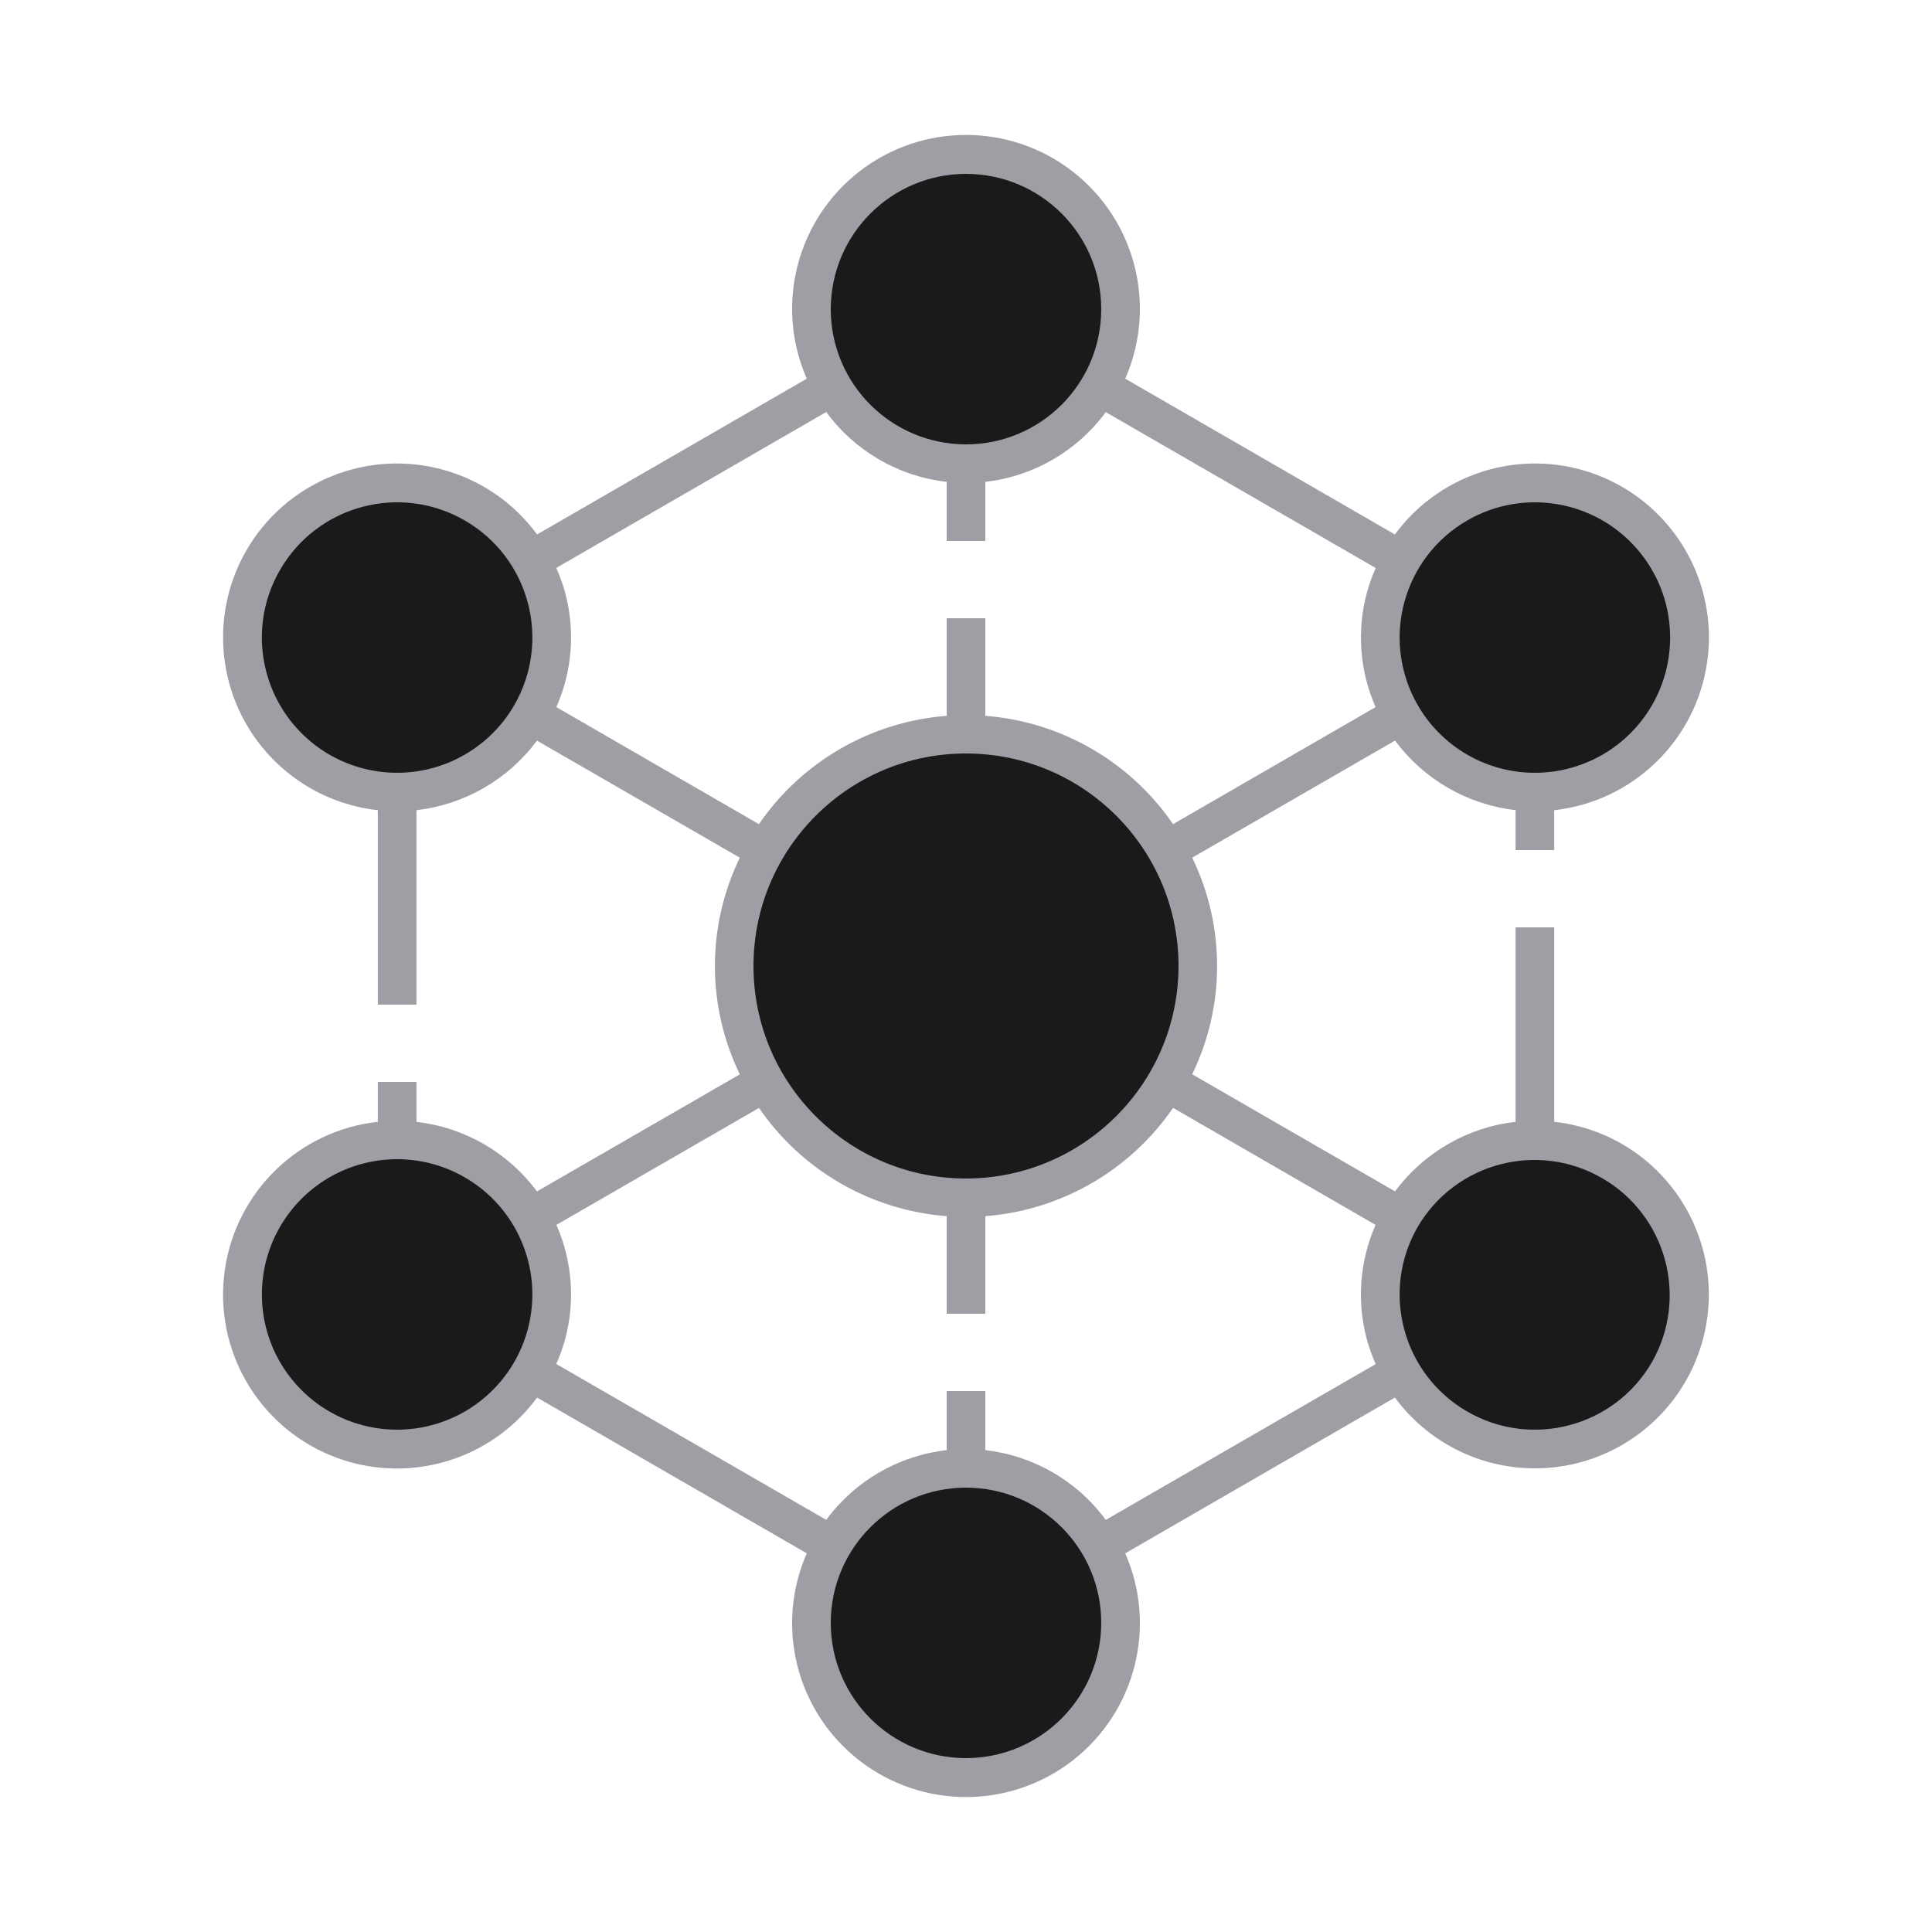
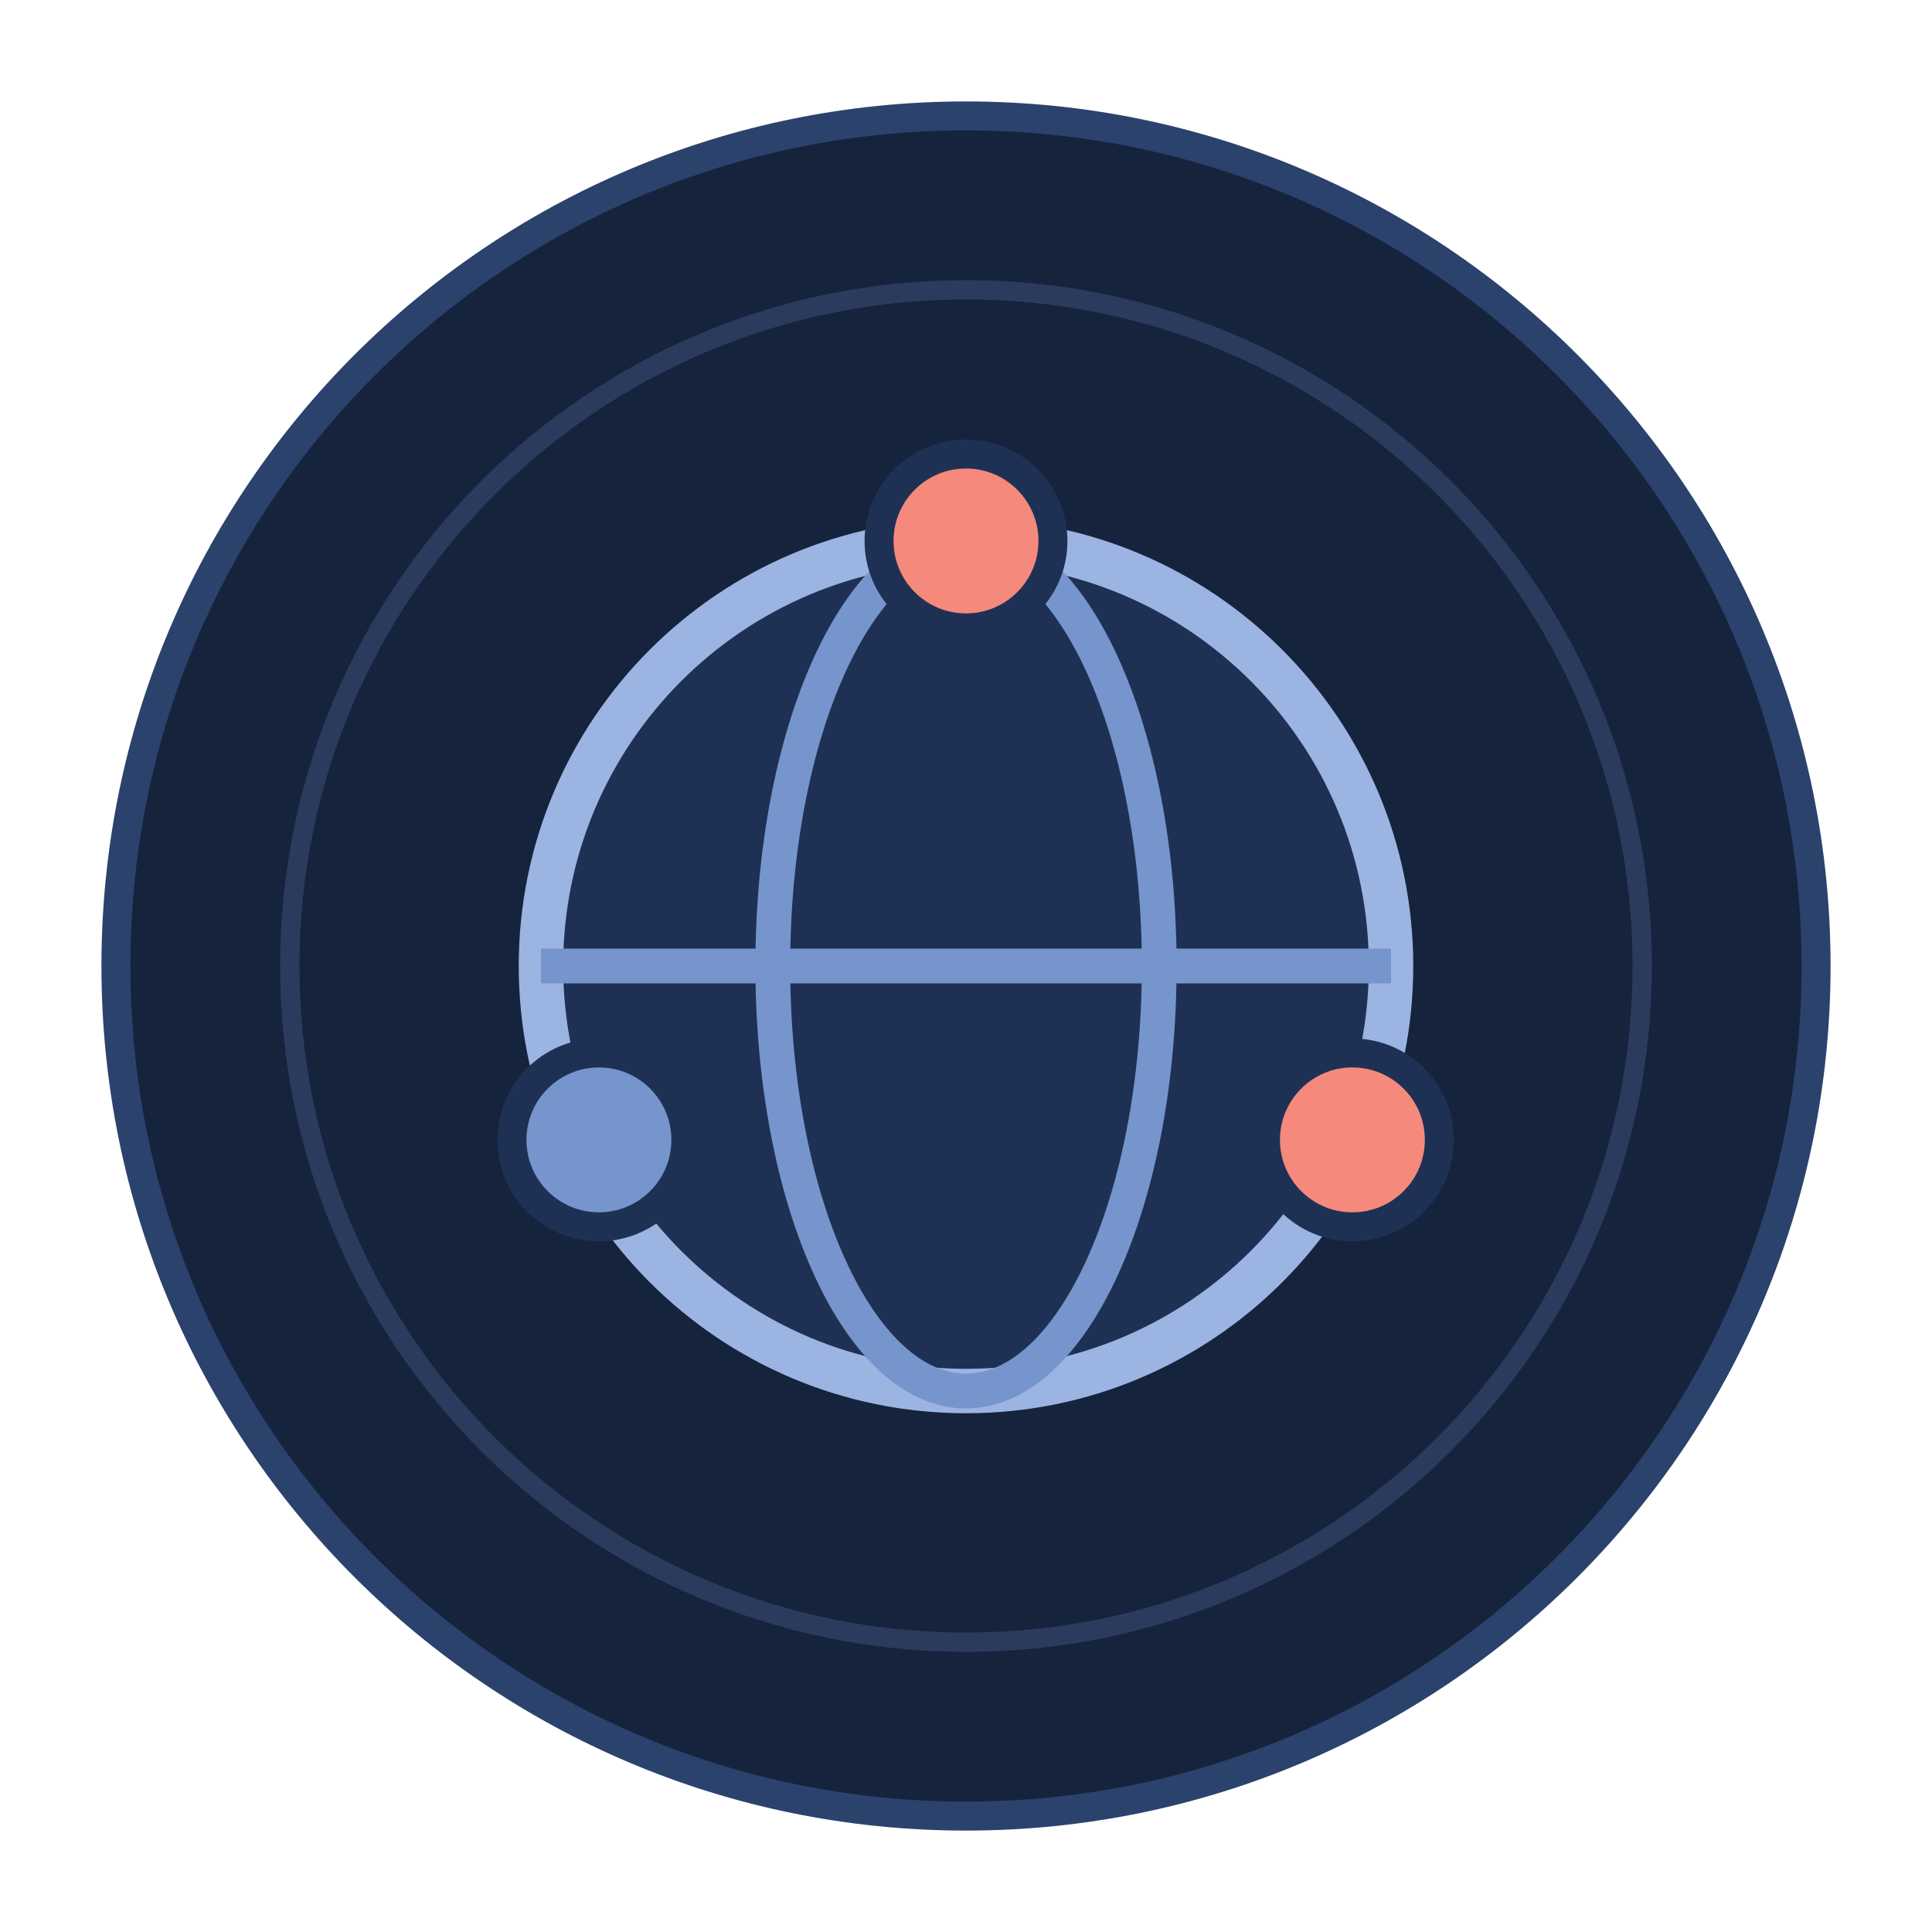
- <svg xmlns="http://www.w3.org/2000/svg" width="100" height="100" viewBox="0 0 100 100" version="1.1" id="svg18">
-   <defs id="defs4">
-     <style type="text/css" id="style2">
-             .cls-1{fill:#413d4a}.cls-2{fill:#a09ea5}.cls-3{fill:none}
-         </style>
-   </defs>
-   <g id="ic_empty_dark_peers">
-     <g id="Group_9049" data-name="Group 9049">
-       <g id="Group_9048" data-name="Group 9048">
-         <circle id="Ellipse_633" cx="12" cy="12" r="12" class="cls-1" data-name="Ellipse 633" transform="translate(38 38)" style="fill:#1a1a1a" />
-         <circle id="Ellipse_634" cx="8" cy="8" r="8" class="cls-1" data-name="Ellipse 634" transform="translate(42 8)" style="fill:#1a1a1a" />
-         <circle id="Ellipse_635" cx="8" cy="8" r="8" class="cls-1" data-name="Ellipse 635" transform="translate(42 76)" style="fill:#1a1a1a" />
-         <circle id="Ellipse_636" cx="8" cy="8" r="8" class="cls-1" data-name="Ellipse 636" transform="translate(12.555 25)" style="fill:#1a1a1a" />
-         <circle id="Ellipse_637" cx="8" cy="8" r="8" class="cls-1" data-name="Ellipse 637" transform="translate(71.445 59)" style="fill:#1a1a1a" />
-         <circle id="Ellipse_638" cx="8" cy="8" r="8" class="cls-1" data-name="Ellipse 638" transform="translate(12.555 59)" style="fill:#1a1a1a" />
-         <circle id="Ellipse_639" cx="8" cy="8" r="8" class="cls-1" data-name="Ellipse 639" transform="translate(71.445 25)" style="fill:#1a1a1a" />
-       </g>
-       <path id="Path_18999" d="M83.945 59.206a8.983 8.983 0 0 0-3.5-1.141V48h-2v10.066a9.028 9.028 0 0 0-6.237 3.6l-10.5-6.061a12.835 12.835 0 0 0 0-11.212l10.5-6.061a9.028 9.028 0 0 0 6.236 3.6V44h2v-2.064A9 9 0 1 0 72.2 27.663L58.242 19.6a9 9 0 1 0-16.484 0L27.8 27.663a9 9 0 1 0-8.244 14.273V52h2V41.934a9.032 9.032 0 0 0 6.237-3.6l10.5 6.06a12.839 12.839 0 0 0 0 11.214l-10.5 6.06a9.028 9.028 0 0 0-6.237-3.6V56h-2v2.065A9 9 0 1 0 27.8 72.337L41.758 80.4a9 9 0 1 0 16.484 0L72.2 72.337a9 9 0 1 0 11.745-13.131zM50 61a11 11 0 1 1 11-11 11.013 11.013 0 0 1-11 11zm25.945-34.062a7 7 0 1 1-3.261 4.25 6.986 6.986 0 0 1 3.261-4.25zM50 9a7 7 0 1 1-7 7 7.008 7.008 0 0 1 7-7zM26.617 36.5a7 7 0 0 1-12.823-1.688 6.953 6.953 0 0 1 .7-5.312 7 7 0 0 1 9.562-2.562 7 7 0 0 1 2.561 9.562zm2.181.1a8.935 8.935 0 0 0 .451-5.934 9.138 9.138 0 0 0-.456-1.271l13.973-8.068A8.992 8.992 0 0 0 49 24.941V28h2v-3.059a8.992 8.992 0 0 0 6.234-3.61L71.207 29.4a9.2 9.2 0 0 0-.456 1.272A8.935 8.935 0 0 0 71.2 36.6l-10.482 6.057A13 13 0 0 0 51 37.051V32h-2v5.051a13 13 0 0 0-9.718 5.606zm-4.743 36.462a7 7 0 1 1 3.261-4.25 6.99 6.99 0 0 1-3.261 4.25zM50 91a7 7 0 1 1 7-7 7.008 7.008 0 0 1-7 7zm7.234-12.331A8.992 8.992 0 0 0 51 75.059V72h-2v3.059a8.994 8.994 0 0 0-6.234 3.609L28.793 70.6a9.151 9.151 0 0 0 .456-1.272A8.932 8.932 0 0 0 28.8 63.4l10.485-6.053A13 13 0 0 0 49 62.949V68h2v-5.051a13 13 0 0 0 9.718-5.606L71.2 63.4a8.932 8.932 0 0 0-.451 5.933 9.151 9.151 0 0 0 .456 1.272zM85.507 70.5a7 7 0 0 1-9.562 2.562 7 7 0 0 1-2.562-9.562 7 7 0 0 1 12.124 7z" class="cls-2" data-name="Path 18999" />
-     </g>
-     <path id="Rectangle_4705" d="M0 0h100v100H0z" class="cls-3" data-name="Rectangle 4705" />
-   </g>
+ <svg xmlns="http://www.w3.org/2000/svg" width="100" height="100" viewBox="0 0 100 100">
+   <circle cx="50" cy="50" r="44" fill="#16233D" stroke="#2B426D" stroke-width="1.5" />
+   <circle cx="50" cy="50" r="35" fill="none" stroke="#7695CD" stroke-width="1" stroke-opacity="0.22" />
+   <circle cx="50" cy="50" r="22" fill="#1E3154" stroke="#9BB4E2" stroke-width="2.3" />
+   <ellipse cx="50" cy="50" rx="10" ry="22" fill="none" stroke="#7695CD" stroke-width="1.8" />
+   <line x1="28" y1="50" x2="72" y2="50" stroke="#7695CD" stroke-width="1.8" />
+   <circle cx="50" cy="28" r="4.5" fill="#F5897C" stroke="#1E3154" stroke-width="1.5" />
+   <circle cx="70" cy="59" r="4.5" fill="#F5897C" stroke="#1E3154" stroke-width="1.5" />
+   <circle cx="31" cy="59" r="4.5" fill="#7695CD" stroke="#1E3154" stroke-width="1.5" />
</svg>
